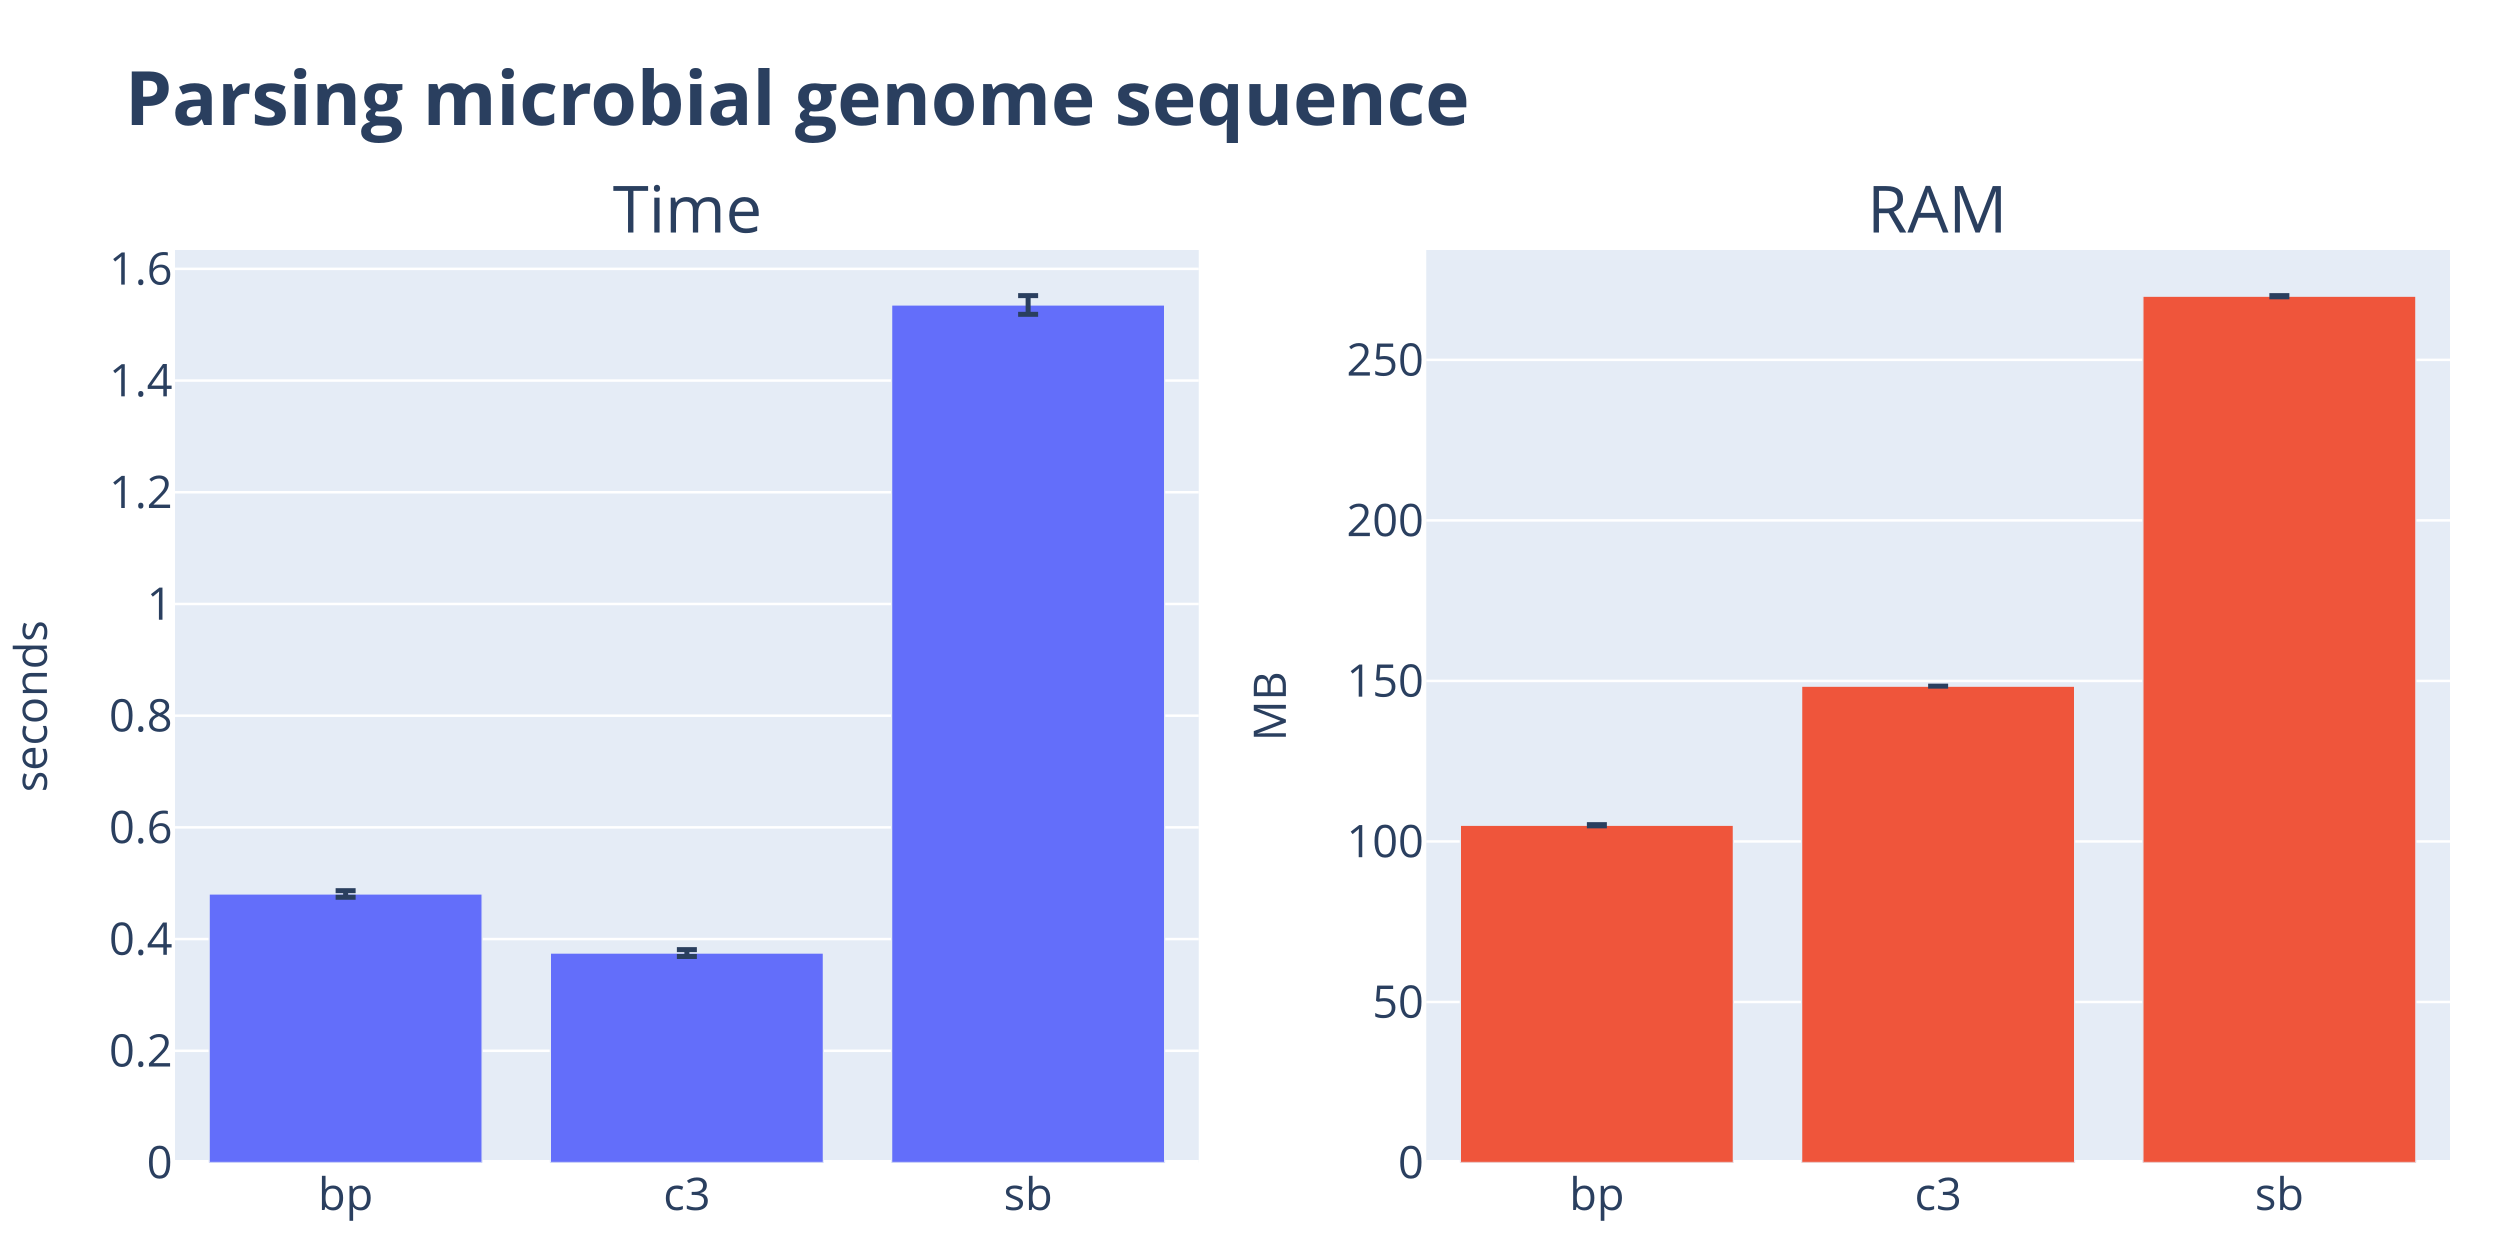
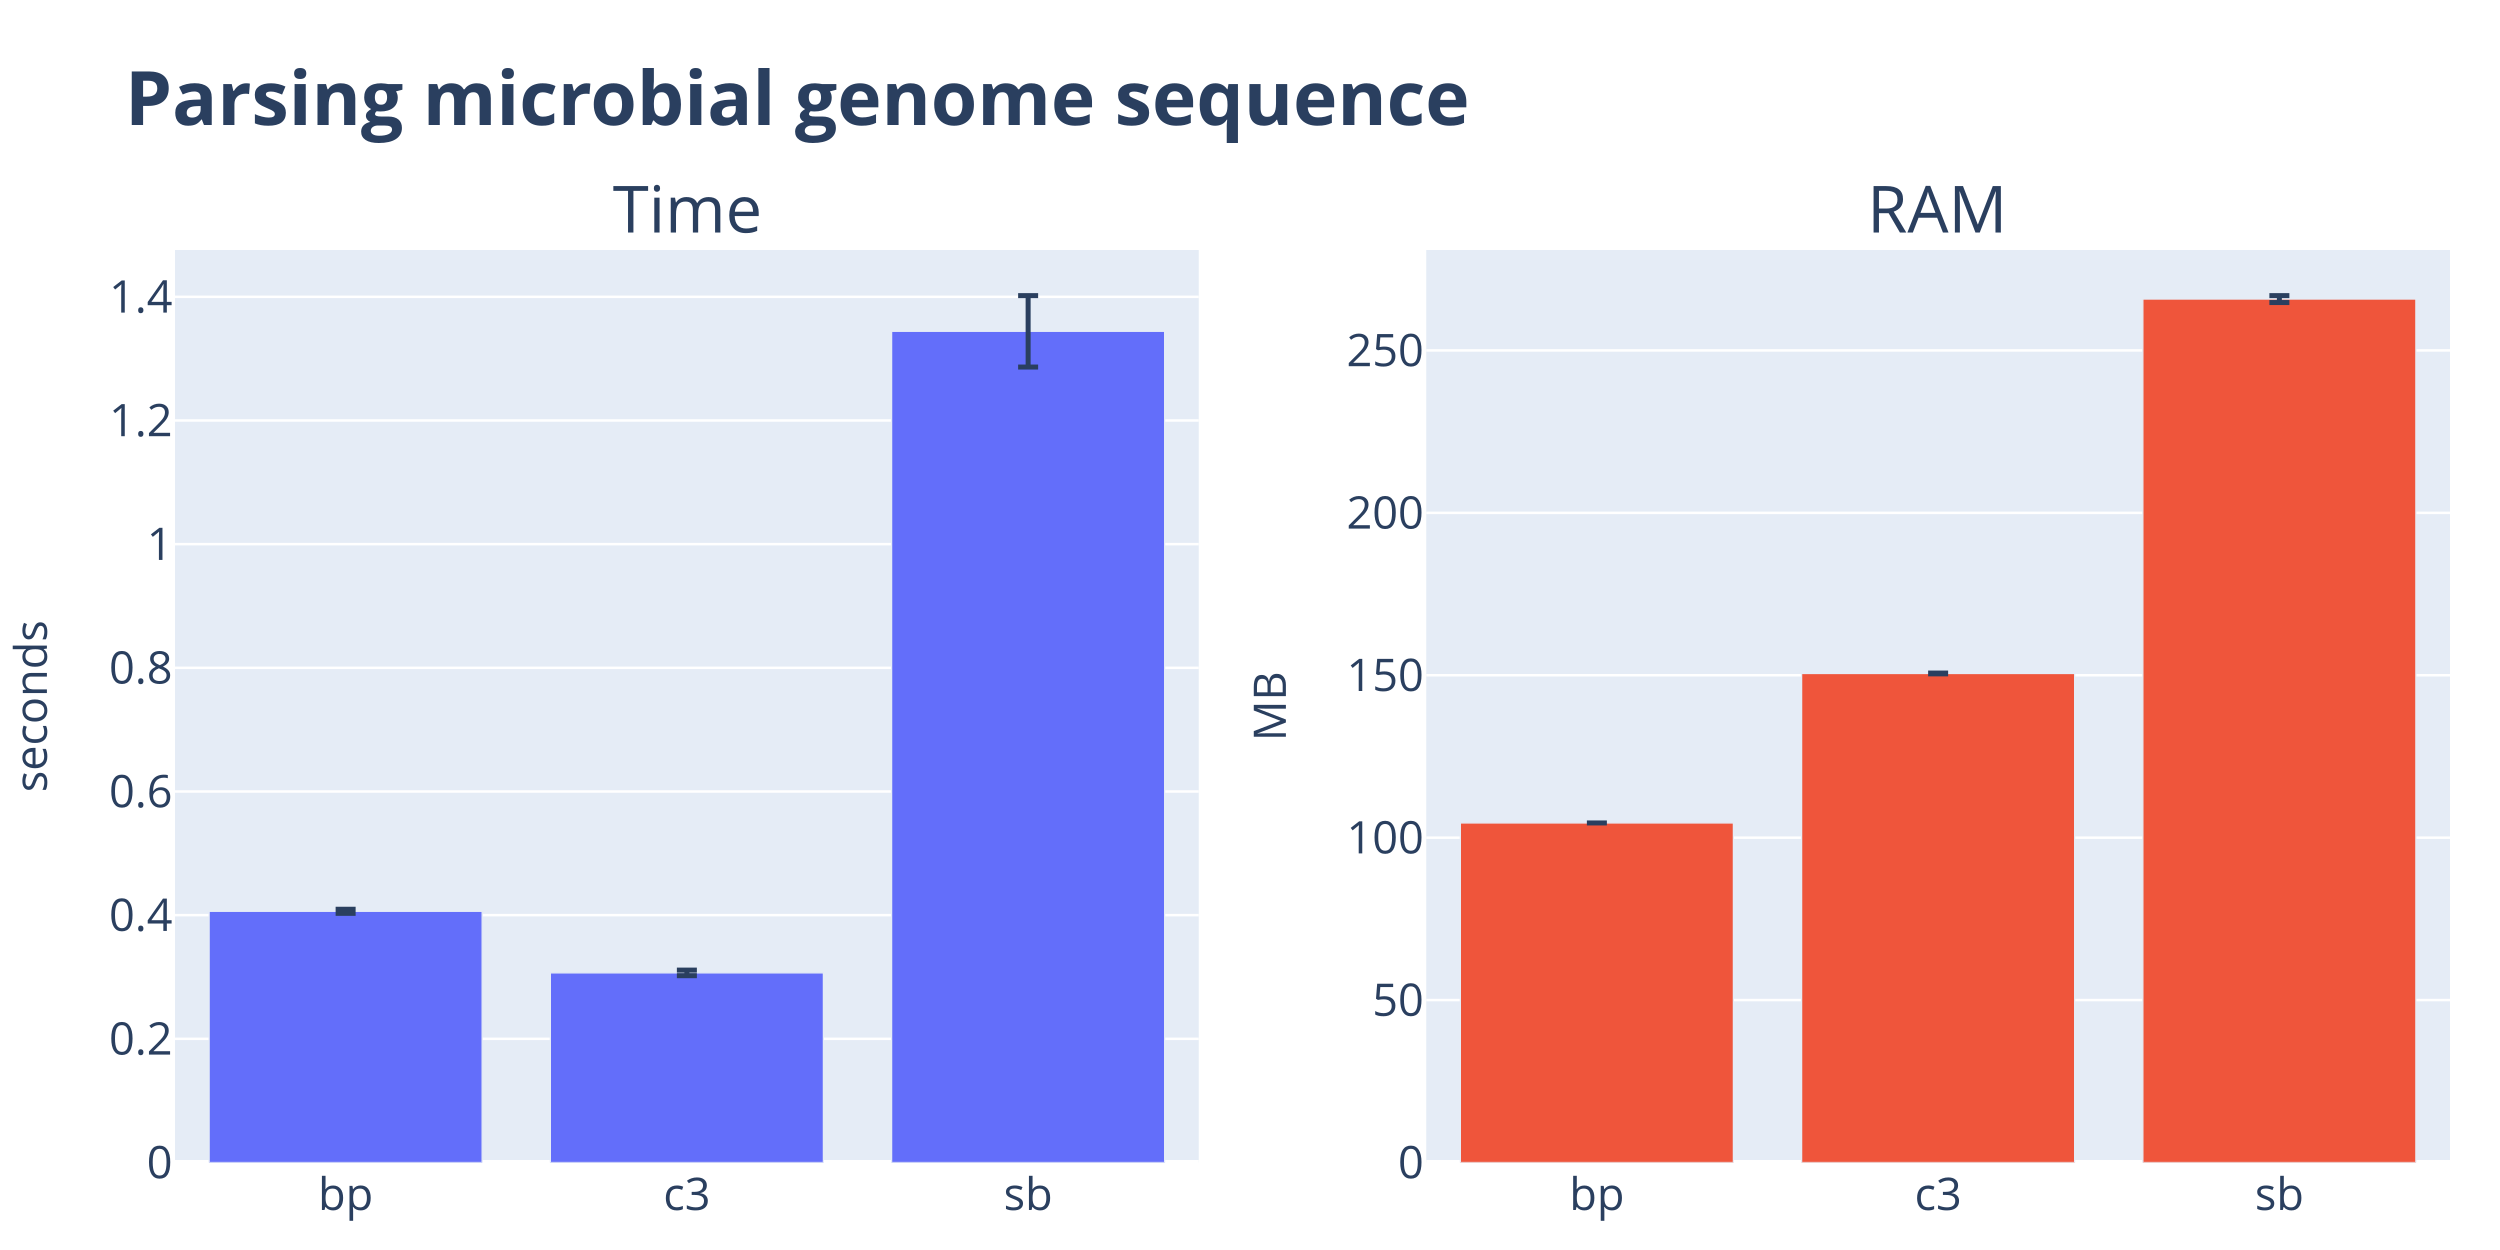
<svg xmlns="http://www.w3.org/2000/svg" class="main-svg" width="1000" height="500" style="" viewBox="0 0 1000 500">
  <rect x="0" y="0" width="1000" height="500" style="fill: rgb(255, 255, 255); fill-opacity: 1;" />
-   <defs id="defs-654da5">
+   <defs id="defs-e0b1c8">
    <g class="clips">
-       <clipPath id="clip654da5xyplot" class="plotclip">
+       <clipPath id="clipe0b1c8xyplot" class="plotclip">
        <rect width="409.5" height="365" />
      </clipPath>
-       <clipPath id="clip654da5x2y2plot" class="plotclip">
+       <clipPath id="clipe0b1c8x2y2plot" class="plotclip">
        <rect width="409.5" height="365" />
      </clipPath>
-       <clipPath class="axesclip" id="clip654da5x">
+       <clipPath class="axesclip" id="clipe0b1c8x">
        <rect x="70" y="0" width="409.5" height="500" />
      </clipPath>
-       <clipPath class="axesclip" id="clip654da5y">
+       <clipPath class="axesclip" id="clipe0b1c8y">
        <rect x="0" y="100" width="1000" height="365" />
      </clipPath>
-       <clipPath class="axesclip" id="clip654da5xy">
+       <clipPath class="axesclip" id="clipe0b1c8xy">
        <rect x="70" y="100" width="409.5" height="365" />
      </clipPath>
-       <clipPath class="axesclip" id="clip654da5y2">
+       <clipPath class="axesclip" id="clipe0b1c8y2">
        <rect x="0" y="100" width="1000" height="365" />
      </clipPath>
-       <clipPath class="axesclip" id="clip654da5xy2">
+       <clipPath class="axesclip" id="clipe0b1c8xy2">
        <rect x="70" y="100" width="409.5" height="365" />
      </clipPath>
-       <clipPath class="axesclip" id="clip654da5x2">
+       <clipPath class="axesclip" id="clipe0b1c8x2">
        <rect x="570.5" y="0" width="409.5" height="500" />
      </clipPath>
-       <clipPath class="axesclip" id="clip654da5x2y">
+       <clipPath class="axesclip" id="clipe0b1c8x2y">
        <rect x="570.5" y="100" width="409.5" height="365" />
      </clipPath>
-       <clipPath class="axesclip" id="clip654da5x2y2">
+       <clipPath class="axesclip" id="clipe0b1c8x2y2">
        <rect x="570.5" y="100" width="409.5" height="365" />
      </clipPath>
    </g>
    <g class="gradients" />
    <g class="patterns" />
  </defs>
  <g class="bglayer">
    <rect class="bg" x="70" y="100" width="409.5" height="365" style="fill: rgb(229, 236, 246); fill-opacity: 1; stroke-width: 0;" />
    <rect class="bg" x="570.5" y="100" width="409.5" height="365" style="fill: rgb(229, 236, 246); fill-opacity: 1; stroke-width: 0;" />
  </g>
  <g class="layer-below">
    <g class="imagelayer" />
    <g class="shapelayer" />
  </g>
  <g class="cartesianlayer">
    <g class="subplot xy">
      <g class="layer-subplot">
        <g class="shapelayer" />
        <g class="imagelayer" />
      </g>
      <g class="minor-gridlayer">
        <g class="x" />
        <g class="y" />
      </g>
      <g class="gridlayer">
        <g class="x" />
        <g class="y">
-           <path class="ygrid crisp" transform="translate(0,420.32)" d="M70,0h409.5" style="stroke: rgb(255, 255, 255); stroke-opacity: 1; stroke-width: 1px;" />
-           <path class="ygrid crisp" transform="translate(0,375.63)" d="M70,0h409.5" style="stroke: rgb(255, 255, 255); stroke-opacity: 1; stroke-width: 1px;" />
-           <path class="ygrid crisp" transform="translate(0,330.95)" d="M70,0h409.5" style="stroke: rgb(255, 255, 255); stroke-opacity: 1; stroke-width: 1px;" />
-           <path class="ygrid crisp" transform="translate(0,286.27)" d="M70,0h409.5" style="stroke: rgb(255, 255, 255); stroke-opacity: 1; stroke-width: 1px;" />
-           <path class="ygrid crisp" transform="translate(0,241.59)" d="M70,0h409.5" style="stroke: rgb(255, 255, 255); stroke-opacity: 1; stroke-width: 1px;" />
-           <path class="ygrid crisp" transform="translate(0,196.9)" d="M70,0h409.5" style="stroke: rgb(255, 255, 255); stroke-opacity: 1; stroke-width: 1px;" />
-           <path class="ygrid crisp" transform="translate(0,152.22)" d="M70,0h409.5" style="stroke: rgb(255, 255, 255); stroke-opacity: 1; stroke-width: 1px;" />
-           <path class="ygrid crisp" transform="translate(0,107.54)" d="M70,0h409.5" style="stroke: rgb(255, 255, 255); stroke-opacity: 1; stroke-width: 1px;" />
+           <path class="ygrid crisp" transform="translate(0,415.53)" d="M70,0h409.5" style="stroke: rgb(255, 255, 255); stroke-opacity: 1; stroke-width: 1px;" />
+           <path class="ygrid crisp" transform="translate(0,366.06)" d="M70,0h409.5" style="stroke: rgb(255, 255, 255); stroke-opacity: 1; stroke-width: 1px;" />
+           <path class="ygrid crisp" transform="translate(0,316.6)" d="M70,0h409.5" style="stroke: rgb(255, 255, 255); stroke-opacity: 1; stroke-width: 1px;" />
+           <path class="ygrid crisp" transform="translate(0,267.13)" d="M70,0h409.5" style="stroke: rgb(255, 255, 255); stroke-opacity: 1; stroke-width: 1px;" />
+           <path class="ygrid crisp" transform="translate(0,217.66)" d="M70,0h409.5" style="stroke: rgb(255, 255, 255); stroke-opacity: 1; stroke-width: 1px;" />
+           <path class="ygrid crisp" transform="translate(0,168.19)" d="M70,0h409.5" style="stroke: rgb(255, 255, 255); stroke-opacity: 1; stroke-width: 1px;" />
+           <path class="ygrid crisp" transform="translate(0,118.73)" d="M70,0h409.5" style="stroke: rgb(255, 255, 255); stroke-opacity: 1; stroke-width: 1px;" />
        </g>
      </g>
      <g class="zerolinelayer">
        <path class="yzl zl crisp" transform="translate(0,465)" d="M70,0h409.5" style="stroke: rgb(255, 255, 255); stroke-opacity: 1; stroke-width: 2px;" />
      </g>
      <g class="layer-between">
        <g class="shapelayer" />
        <g class="imagelayer" />
      </g>
      <path class="xlines-below" />
      <path class="ylines-below" />
      <g class="overlines-below" />
      <g class="xaxislayer-below" />
      <g class="yaxislayer-below" />
      <g class="overaxes-below" />
      <g class="overplot">
-         <g class="xy" transform="translate(70,100)" clip-path="url(#clip654da5xyplot)">
+         <g class="xy" transform="translate(70,100)" clip-path="url(#clipe0b1c8xyplot)">
          <g class="barlayer mlayer">
            <g class="trace bars" style="opacity: 1;">
              <g class="points">
                <g class="point">
-                   <path d="M13.65,365V257.59H122.85V365Z" style="vector-effect: none; opacity: 1; stroke-width: 0.5px; fill: rgb(99, 110, 250); fill-opacity: 1; stroke: rgb(229, 236, 246); stroke-opacity: 1;" />
-                 </g>
-                 <g class="point">
-                   <path d="M150.15,365V281.23H259.35V365Z" style="vector-effect: none; opacity: 1; stroke-width: 0.5px; fill: rgb(99, 110, 250); fill-opacity: 1; stroke: rgb(229, 236, 246); stroke-opacity: 1;" />
-                 </g>
-                 <g class="point">
-                   <path d="M286.65,365V21.99H395.85V365Z" style="vector-effect: none; opacity: 1; stroke-width: 0.5px; fill: rgb(99, 110, 250); fill-opacity: 1; stroke: rgb(229, 236, 246); stroke-opacity: 1;" />
-                 </g>
-               </g>
-               <g class="errorbar" style="opacity: 1;">
-                 <path class="yerror" d="M64.25,256.27h8m-4,0V258.91m-4,0h8" style="vector-effect: none; stroke-width: 2px; stroke: rgb(42, 63, 95); stroke-opacity: 1;" />
-               </g>
-               <g class="errorbar" style="opacity: 1;">
-                 <path class="yerror" d="M200.75,279.85h8m-4,0V282.6m-4,0h8" style="vector-effect: none; stroke-width: 2px; stroke: rgb(42, 63, 95); stroke-opacity: 1;" />
-               </g>
-               <g class="errorbar" style="opacity: 1;">
-                 <path class="yerror" d="M337.25,18.25h8m-4,0V25.73m-4,0h8" style="vector-effect: none; stroke-width: 2px; stroke: rgb(42, 63, 95); stroke-opacity: 1;" />
+                   <path d="M13.65,365V264.52H122.85V365Z" style="vector-effect: none; opacity: 1; stroke-width: 0.5px; fill: rgb(99, 110, 250); fill-opacity: 1; stroke: rgb(229, 236, 246); stroke-opacity: 1;" />
+                 </g>
+                 <g class="point">
+                   <path d="M150.15,365V289.16H259.35V365Z" style="vector-effect: none; opacity: 1; stroke-width: 0.5px; fill: rgb(99, 110, 250); fill-opacity: 1; stroke: rgb(229, 236, 246); stroke-opacity: 1;" />
+                 </g>
+                 <g class="point">
+                   <path d="M286.65,365V32.53H395.85V365Z" style="vector-effect: none; opacity: 1; stroke-width: 0.5px; fill: rgb(99, 110, 250); fill-opacity: 1; stroke: rgb(229, 236, 246); stroke-opacity: 1;" />
+                 </g>
+               </g>
+               <g class="errorbar" style="opacity: 1;">
+                 <path class="yerror" d="M64.25,263.7h8m-4,0V265.34m-4,0h8" style="vector-effect: none; stroke-width: 2px; stroke: rgb(42, 63, 95); stroke-opacity: 1;" />
+               </g>
+               <g class="errorbar" style="opacity: 1;">
+                 <path class="yerror" d="M200.75,288.04h8m-4,0V290.28m-4,0h8" style="vector-effect: none; stroke-width: 2px; stroke: rgb(42, 63, 95); stroke-opacity: 1;" />
+               </g>
+               <g class="errorbar" style="opacity: 1;">
+                 <path class="yerror" d="M337.25,18.25h8m-4,0V46.82m-4,0h8" style="vector-effect: none; stroke-width: 2px; stroke: rgb(42, 63, 95); stroke-opacity: 1;" />
              </g>
            </g>
          </g>
        </g>
      </g>
      <g class="zerolinelayer-above" />
      <path class="xlines-above crisp" d="M0,0" style="fill: none;" />
      <path class="ylines-above crisp" d="M0,0" style="fill: none;" />
      <g class="overlines-above" />
      <g class="xaxislayer-above">
        <g class="xtick">
          <text text-anchor="middle" x="0" y="484" transform="translate(138.25,0)" style="font-family: 'Open Sans', verdana, arial, sans-serif; font-size: 18px; fill: rgb(42, 63, 95); fill-opacity: 1; white-space: pre;">bp</text>
        </g>
        <g class="xtick">
          <text text-anchor="middle" x="0" y="484" transform="translate(274.75,0)" style="font-family: 'Open Sans', verdana, arial, sans-serif; font-size: 18px; fill: rgb(42, 63, 95); fill-opacity: 1; white-space: pre;">c3</text>
        </g>
        <g class="xtick">
          <text text-anchor="middle" x="0" y="484" transform="translate(411.25,0)" style="font-family: 'Open Sans', verdana, arial, sans-serif; font-size: 18px; fill: rgb(42, 63, 95); fill-opacity: 1; white-space: pre;">sb</text>
        </g>
      </g>
      <g class="yaxislayer-above">
        <g class="ytick">
          <text text-anchor="end" x="69" y="6.3" transform="translate(0,465)" style="font-family: 'Open Sans', verdana, arial, sans-serif; font-size: 18px; fill: rgb(42, 63, 95); fill-opacity: 1; white-space: pre;">0</text>
        </g>
        <g class="ytick">
-           <text text-anchor="end" x="69" y="6.3" style="font-family: 'Open Sans', verdana, arial, sans-serif; font-size: 18px; fill: rgb(42, 63, 95); fill-opacity: 1; white-space: pre;" transform="translate(0,420.32)">0.2</text>
-         </g>
-         <g class="ytick">
-           <text text-anchor="end" x="69" y="6.3" style="font-family: 'Open Sans', verdana, arial, sans-serif; font-size: 18px; fill: rgb(42, 63, 95); fill-opacity: 1; white-space: pre;" transform="translate(0,375.63)">0.4</text>
-         </g>
-         <g class="ytick">
-           <text text-anchor="end" x="69" y="6.3" style="font-family: 'Open Sans', verdana, arial, sans-serif; font-size: 18px; fill: rgb(42, 63, 95); fill-opacity: 1; white-space: pre;" transform="translate(0,330.95)">0.6</text>
-         </g>
-         <g class="ytick">
-           <text text-anchor="end" x="69" y="6.3" style="font-family: 'Open Sans', verdana, arial, sans-serif; font-size: 18px; fill: rgb(42, 63, 95); fill-opacity: 1; white-space: pre;" transform="translate(0,286.27)">0.8</text>
-         </g>
-         <g class="ytick">
-           <text text-anchor="end" x="69" y="6.3" style="font-family: 'Open Sans', verdana, arial, sans-serif; font-size: 18px; fill: rgb(42, 63, 95); fill-opacity: 1; white-space: pre;" transform="translate(0,241.59)">1</text>
-         </g>
-         <g class="ytick">
-           <text text-anchor="end" x="69" y="6.3" style="font-family: 'Open Sans', verdana, arial, sans-serif; font-size: 18px; fill: rgb(42, 63, 95); fill-opacity: 1; white-space: pre;" transform="translate(0,196.9)">1.2</text>
-         </g>
-         <g class="ytick">
-           <text text-anchor="end" x="69" y="6.3" style="font-family: 'Open Sans', verdana, arial, sans-serif; font-size: 18px; fill: rgb(42, 63, 95); fill-opacity: 1; white-space: pre;" transform="translate(0,152.22)">1.4</text>
-         </g>
-         <g class="ytick">
-           <text text-anchor="end" x="69" y="6.3" style="font-family: 'Open Sans', verdana, arial, sans-serif; font-size: 18px; fill: rgb(42, 63, 95); fill-opacity: 1; white-space: pre;" transform="translate(0,107.54)">1.6</text>
+           <text text-anchor="end" x="69" y="6.3" style="font-family: 'Open Sans', verdana, arial, sans-serif; font-size: 18px; fill: rgb(42, 63, 95); fill-opacity: 1; white-space: pre;" transform="translate(0,415.53)">0.2</text>
+         </g>
+         <g class="ytick">
+           <text text-anchor="end" x="69" y="6.3" style="font-family: 'Open Sans', verdana, arial, sans-serif; font-size: 18px; fill: rgb(42, 63, 95); fill-opacity: 1; white-space: pre;" transform="translate(0,366.06)">0.4</text>
+         </g>
+         <g class="ytick">
+           <text text-anchor="end" x="69" y="6.3" style="font-family: 'Open Sans', verdana, arial, sans-serif; font-size: 18px; fill: rgb(42, 63, 95); fill-opacity: 1; white-space: pre;" transform="translate(0,316.6)">0.6</text>
+         </g>
+         <g class="ytick">
+           <text text-anchor="end" x="69" y="6.3" style="font-family: 'Open Sans', verdana, arial, sans-serif; font-size: 18px; fill: rgb(42, 63, 95); fill-opacity: 1; white-space: pre;" transform="translate(0,267.13)">0.8</text>
+         </g>
+         <g class="ytick">
+           <text text-anchor="end" x="69" y="6.3" style="font-family: 'Open Sans', verdana, arial, sans-serif; font-size: 18px; fill: rgb(42, 63, 95); fill-opacity: 1; white-space: pre;" transform="translate(0,217.66)">1</text>
+         </g>
+         <g class="ytick">
+           <text text-anchor="end" x="69" y="6.3" style="font-family: 'Open Sans', verdana, arial, sans-serif; font-size: 18px; fill: rgb(42, 63, 95); fill-opacity: 1; white-space: pre;" transform="translate(0,168.19)">1.2</text>
+         </g>
+         <g class="ytick">
+           <text text-anchor="end" x="69" y="6.3" style="font-family: 'Open Sans', verdana, arial, sans-serif; font-size: 18px; fill: rgb(42, 63, 95); fill-opacity: 1; white-space: pre;" transform="translate(0,118.73)">1.4</text>
        </g>
      </g>
      <g class="overaxes-above" />
    </g>
    <g class="subplot x2y2">
      <g class="layer-subplot">
        <g class="shapelayer" />
        <g class="imagelayer" />
      </g>
      <g class="minor-gridlayer">
        <g class="x2" />
        <g class="y2" />
      </g>
      <g class="gridlayer">
        <g class="x2" />
        <g class="y2">
-           <path class="y2grid crisp" transform="translate(0,400.79)" d="M570.5,0h409.5" style="stroke: rgb(255, 255, 255); stroke-opacity: 1; stroke-width: 1px;" />
-           <path class="y2grid crisp" transform="translate(0,336.58)" d="M570.5,0h409.5" style="stroke: rgb(255, 255, 255); stroke-opacity: 1; stroke-width: 1px;" />
-           <path class="y2grid crisp" transform="translate(0,272.37)" d="M570.5,0h409.5" style="stroke: rgb(255, 255, 255); stroke-opacity: 1; stroke-width: 1px;" />
-           <path class="y2grid crisp" transform="translate(0,208.16)" d="M570.5,0h409.5" style="stroke: rgb(255, 255, 255); stroke-opacity: 1; stroke-width: 1px;" />
-           <path class="y2grid crisp" transform="translate(0,143.95)" d="M570.5,0h409.5" style="stroke: rgb(255, 255, 255); stroke-opacity: 1; stroke-width: 1px;" />
+           <path class="y2grid crisp" transform="translate(0,400.03)" d="M570.5,0h409.5" style="stroke: rgb(255, 255, 255); stroke-opacity: 1; stroke-width: 1px;" />
+           <path class="y2grid crisp" transform="translate(0,335.07)" d="M570.5,0h409.5" style="stroke: rgb(255, 255, 255); stroke-opacity: 1; stroke-width: 1px;" />
+           <path class="y2grid crisp" transform="translate(0,270.1)" d="M570.5,0h409.5" style="stroke: rgb(255, 255, 255); stroke-opacity: 1; stroke-width: 1px;" />
+           <path class="y2grid crisp" transform="translate(0,205.14)" d="M570.5,0h409.5" style="stroke: rgb(255, 255, 255); stroke-opacity: 1; stroke-width: 1px;" />
+           <path class="y2grid crisp" transform="translate(0,140.17)" d="M570.5,0h409.5" style="stroke: rgb(255, 255, 255); stroke-opacity: 1; stroke-width: 1px;" />
        </g>
      </g>
      <g class="zerolinelayer">
        <path class="y2zl zl crisp" transform="translate(0,465)" d="M570.5,0h409.5" style="stroke: rgb(255, 255, 255); stroke-opacity: 1; stroke-width: 2px;" />
      </g>
      <g class="layer-between">
        <g class="shapelayer" />
        <g class="imagelayer" />
      </g>
      <path class="xlines-below" />
      <path class="ylines-below" />
      <g class="overlines-below" />
      <g class="xaxislayer-below" />
      <g class="yaxislayer-below" />
      <g class="overaxes-below" />
      <g class="overplot">
-         <g class="x2y2" transform="translate(570.5,100)" clip-path="url(#clip654da5x2y2plot)">
+         <g class="x2y2" transform="translate(570.5,100)" clip-path="url(#clipe0b1c8x2y2plot)">
          <g class="barlayer mlayer">
            <g class="trace bars" style="opacity: 1;">
              <g class="points">
                <g class="point">
-                   <path d="M13.65,365V230.1H122.85V365Z" style="vector-effect: none; opacity: 1; stroke-width: 0.5px; fill: rgb(239, 85, 59); fill-opacity: 1; stroke: rgb(229, 236, 246); stroke-opacity: 1;" />
-                 </g>
-                 <g class="point">
-                   <path d="M150.15,365V174.46H259.35V365Z" style="vector-effect: none; opacity: 1; stroke-width: 0.5px; fill: rgb(239, 85, 59); fill-opacity: 1; stroke: rgb(229, 236, 246); stroke-opacity: 1;" />
-                 </g>
-                 <g class="point">
-                   <path d="M286.65,365V18.48H395.85V365Z" style="vector-effect: none; opacity: 1; stroke-width: 0.5px; fill: rgb(239, 85, 59); fill-opacity: 1; stroke: rgb(229, 236, 246); stroke-opacity: 1;" />
-                 </g>
-               </g>
-               <g class="errorbar" style="opacity: 1;">
-                 <path class="yerror" d="M64.25,229.86h8m-4,0V230.34m-4,0h8" style="vector-effect: none; stroke-width: 2px; stroke: rgb(42, 63, 95); stroke-opacity: 1;" />
-               </g>
-               <g class="errorbar" style="opacity: 1;">
-                 <path class="yerror" d="M200.75,174.46h8m-4,0V174.46m-4,0h8" style="vector-effect: none; stroke-width: 2px; stroke: rgb(42, 63, 95); stroke-opacity: 1;" />
-               </g>
-               <g class="errorbar" style="opacity: 1;">
-                 <path class="yerror" d="M337.25,18.25h8m-4,0V18.72m-4,0h8" style="vector-effect: none; stroke-width: 2px; stroke: rgb(42, 63, 95); stroke-opacity: 1;" />
+                   <path d="M13.65,365V229.18H122.85V365Z" style="vector-effect: none; opacity: 1; stroke-width: 0.5px; fill: rgb(239, 85, 59); fill-opacity: 1; stroke: rgb(229, 236, 246); stroke-opacity: 1;" />
+                 </g>
+                 <g class="point">
+                   <path d="M150.15,365V169.39H259.35V365Z" style="vector-effect: none; opacity: 1; stroke-width: 0.5px; fill: rgb(239, 85, 59); fill-opacity: 1; stroke: rgb(229, 236, 246); stroke-opacity: 1;" />
+                 </g>
+                 <g class="point">
+                   <path d="M286.65,365V19.63H395.85V365Z" style="vector-effect: none; opacity: 1; stroke-width: 0.5px; fill: rgb(239, 85, 59); fill-opacity: 1; stroke: rgb(229, 236, 246); stroke-opacity: 1;" />
+                 </g>
+               </g>
+               <g class="errorbar" style="opacity: 1;">
+                 <path class="yerror" d="M64.25,229.18h8m-4,0V229.18m-4,0h8" style="vector-effect: none; stroke-width: 2px; stroke: rgb(42, 63, 95); stroke-opacity: 1;" />
+               </g>
+               <g class="errorbar" style="opacity: 1;">
+                 <path class="yerror" d="M200.75,169.22h8m-4,0V169.55m-4,0h8" style="vector-effect: none; stroke-width: 2px; stroke: rgb(42, 63, 95); stroke-opacity: 1;" />
+               </g>
+               <g class="errorbar" style="opacity: 1;">
+                 <path class="yerror" d="M337.25,18.25h8m-4,0V21.02m-4,0h8" style="vector-effect: none; stroke-width: 2px; stroke: rgb(42, 63, 95); stroke-opacity: 1;" />
              </g>
            </g>
          </g>
        </g>
      </g>
      <g class="zerolinelayer-above" />
      <path class="xlines-above crisp" d="M0,0" style="fill: none;" />
      <path class="ylines-above crisp" d="M0,0" style="fill: none;" />
      <g class="overlines-above" />
      <g class="xaxislayer-above">
        <g class="x2tick">
          <text text-anchor="middle" x="0" y="484" transform="translate(638.75,0)" style="font-family: 'Open Sans', verdana, arial, sans-serif; font-size: 18px; fill: rgb(42, 63, 95); fill-opacity: 1; white-space: pre;">bp</text>
        </g>
        <g class="x2tick">
          <text text-anchor="middle" x="0" y="484" transform="translate(775.25,0)" style="font-family: 'Open Sans', verdana, arial, sans-serif; font-size: 18px; fill: rgb(42, 63, 95); fill-opacity: 1; white-space: pre;">c3</text>
        </g>
        <g class="x2tick">
          <text text-anchor="middle" x="0" y="484" transform="translate(911.75,0)" style="font-family: 'Open Sans', verdana, arial, sans-serif; font-size: 18px; fill: rgb(42, 63, 95); fill-opacity: 1; white-space: pre;">sb</text>
        </g>
      </g>
      <g class="yaxislayer-above">
        <g class="y2tick">
          <text text-anchor="end" x="569.5" y="6.3" transform="translate(0,465)" style="font-family: 'Open Sans', verdana, arial, sans-serif; font-size: 18px; fill: rgb(42, 63, 95); fill-opacity: 1; white-space: pre;">0</text>
        </g>
        <g class="y2tick">
-           <text text-anchor="end" x="569.5" y="6.3" style="font-family: 'Open Sans', verdana, arial, sans-serif; font-size: 18px; fill: rgb(42, 63, 95); fill-opacity: 1; white-space: pre;" transform="translate(0,400.79)">50</text>
-         </g>
-         <g class="y2tick">
-           <text text-anchor="end" x="569.5" y="6.3" style="font-family: 'Open Sans', verdana, arial, sans-serif; font-size: 18px; fill: rgb(42, 63, 95); fill-opacity: 1; white-space: pre;" transform="translate(0,336.58)">100</text>
-         </g>
-         <g class="y2tick">
-           <text text-anchor="end" x="569.5" y="6.3" style="font-family: 'Open Sans', verdana, arial, sans-serif; font-size: 18px; fill: rgb(42, 63, 95); fill-opacity: 1; white-space: pre;" transform="translate(0,272.37)">150</text>
-         </g>
-         <g class="y2tick">
-           <text text-anchor="end" x="569.5" y="6.3" style="font-family: 'Open Sans', verdana, arial, sans-serif; font-size: 18px; fill: rgb(42, 63, 95); fill-opacity: 1; white-space: pre;" transform="translate(0,208.16)">200</text>
-         </g>
-         <g class="y2tick">
-           <text text-anchor="end" x="569.5" y="6.3" style="font-family: 'Open Sans', verdana, arial, sans-serif; font-size: 18px; fill: rgb(42, 63, 95); fill-opacity: 1; white-space: pre;" transform="translate(0,143.95)">250</text>
+           <text text-anchor="end" x="569.5" y="6.3" style="font-family: 'Open Sans', verdana, arial, sans-serif; font-size: 18px; fill: rgb(42, 63, 95); fill-opacity: 1; white-space: pre;" transform="translate(0,400.03)">50</text>
+         </g>
+         <g class="y2tick">
+           <text text-anchor="end" x="569.5" y="6.3" style="font-family: 'Open Sans', verdana, arial, sans-serif; font-size: 18px; fill: rgb(42, 63, 95); fill-opacity: 1; white-space: pre;" transform="translate(0,335.07)">100</text>
+         </g>
+         <g class="y2tick">
+           <text text-anchor="end" x="569.5" y="6.3" style="font-family: 'Open Sans', verdana, arial, sans-serif; font-size: 18px; fill: rgb(42, 63, 95); fill-opacity: 1; white-space: pre;" transform="translate(0,270.1)">150</text>
+         </g>
+         <g class="y2tick">
+           <text text-anchor="end" x="569.5" y="6.3" style="font-family: 'Open Sans', verdana, arial, sans-serif; font-size: 18px; fill: rgb(42, 63, 95); fill-opacity: 1; white-space: pre;" transform="translate(0,205.14)">200</text>
+         </g>
+         <g class="y2tick">
+           <text text-anchor="end" x="569.5" y="6.3" style="font-family: 'Open Sans', verdana, arial, sans-serif; font-size: 18px; fill: rgb(42, 63, 95); fill-opacity: 1; white-space: pre;" transform="translate(0,140.17)">250</text>
        </g>
      </g>
      <g class="overaxes-above" />
    </g>
  </g>
  <g class="polarlayer" />
  <g class="smithlayer" />
  <g class="ternarylayer" />
  <g class="geolayer" />
  <g class="funnelarealayer" />
  <g class="pielayer" />
  <g class="iciclelayer" />
  <g class="treemaplayer" />
  <g class="sunburstlayer" />
  <g class="glimages" />
-   <defs id="topdefs-654da5">
+   <defs id="topdefs-e0b1c8">
    <g class="clips" />
  </defs>
  <g class="layer-above">
    <g class="imagelayer" />
    <g class="shapelayer" />
  </g>
  <g class="infolayer">
    <g class="g-gtitle">
      <text class="gtitle" x="50" y="50" text-anchor="start" dy="0em" style="opacity: 1; font-family: 'Open Sans', verdana, arial, sans-serif; font-size: 30px; fill: rgb(42, 63, 95); fill-opacity: 1; white-space: pre;">
        <tspan style="font-weight:bold">Parsing microbial genome sequence</tspan>
      </text>
    </g>
    <g class="g-xtitle" />
    <g class="g-x2title" />
    <g class="g-ytitle">
      <text class="ytitle" transform="rotate(-90,18.7625,282.5)" x="18.763" y="282.5" text-anchor="middle" style="opacity: 1; font-family: 'Open Sans', verdana, arial, sans-serif; font-size: 18px; fill: rgb(42, 63, 95); fill-opacity: 1; white-space: pre;">seconds</text>
    </g>
    <g class="g-y2title">
      <text class="y2title" transform="rotate(-90,514.3563,282.5)" x="514.356" y="282.5" text-anchor="middle" style="opacity: 1; font-family: 'Open Sans', verdana, arial, sans-serif; font-size: 18px; fill: rgb(42, 63, 95); fill-opacity: 1; white-space: pre;">MB</text>
    </g>
    <g class="annotation" data-index="0" style="opacity: 1;">
      <g class="annotation-text-g" transform="rotate(0,274.75,82.5)">
        <g class="cursor-pointer" transform="translate(241,65)">
          <rect class="bg" x="0.5" y="0.5" width="67" height="34" style="stroke-width: 1px; stroke: rgb(0, 0, 0); stroke-opacity: 0; fill: rgb(0, 0, 0); fill-opacity: 0;" />
          <text class="annotation-text" text-anchor="middle" x="33.969" y="28" style="font-family: 'Open Sans', verdana, arial, sans-serif; font-size: 26px; fill: rgb(42, 63, 95); fill-opacity: 1; white-space: pre;">Time</text>
        </g>
      </g>
    </g>
    <g class="annotation" data-index="1" style="opacity: 1;">
      <g class="annotation-text-g" transform="rotate(0,775.25,82.5)">
        <g class="cursor-pointer" transform="translate(744,65)">
          <rect class="bg" x="0.5" y="0.5" width="61" height="34" style="stroke-width: 1px; stroke: rgb(0, 0, 0); stroke-opacity: 0; fill: rgb(0, 0, 0); fill-opacity: 0;" />
          <text class="annotation-text" text-anchor="middle" x="30.883" y="28" style="font-family: 'Open Sans', verdana, arial, sans-serif; font-size: 26px; fill: rgb(42, 63, 95); fill-opacity: 1; white-space: pre;">RAM</text>
        </g>
      </g>
    </g>
  </g>
</svg>
